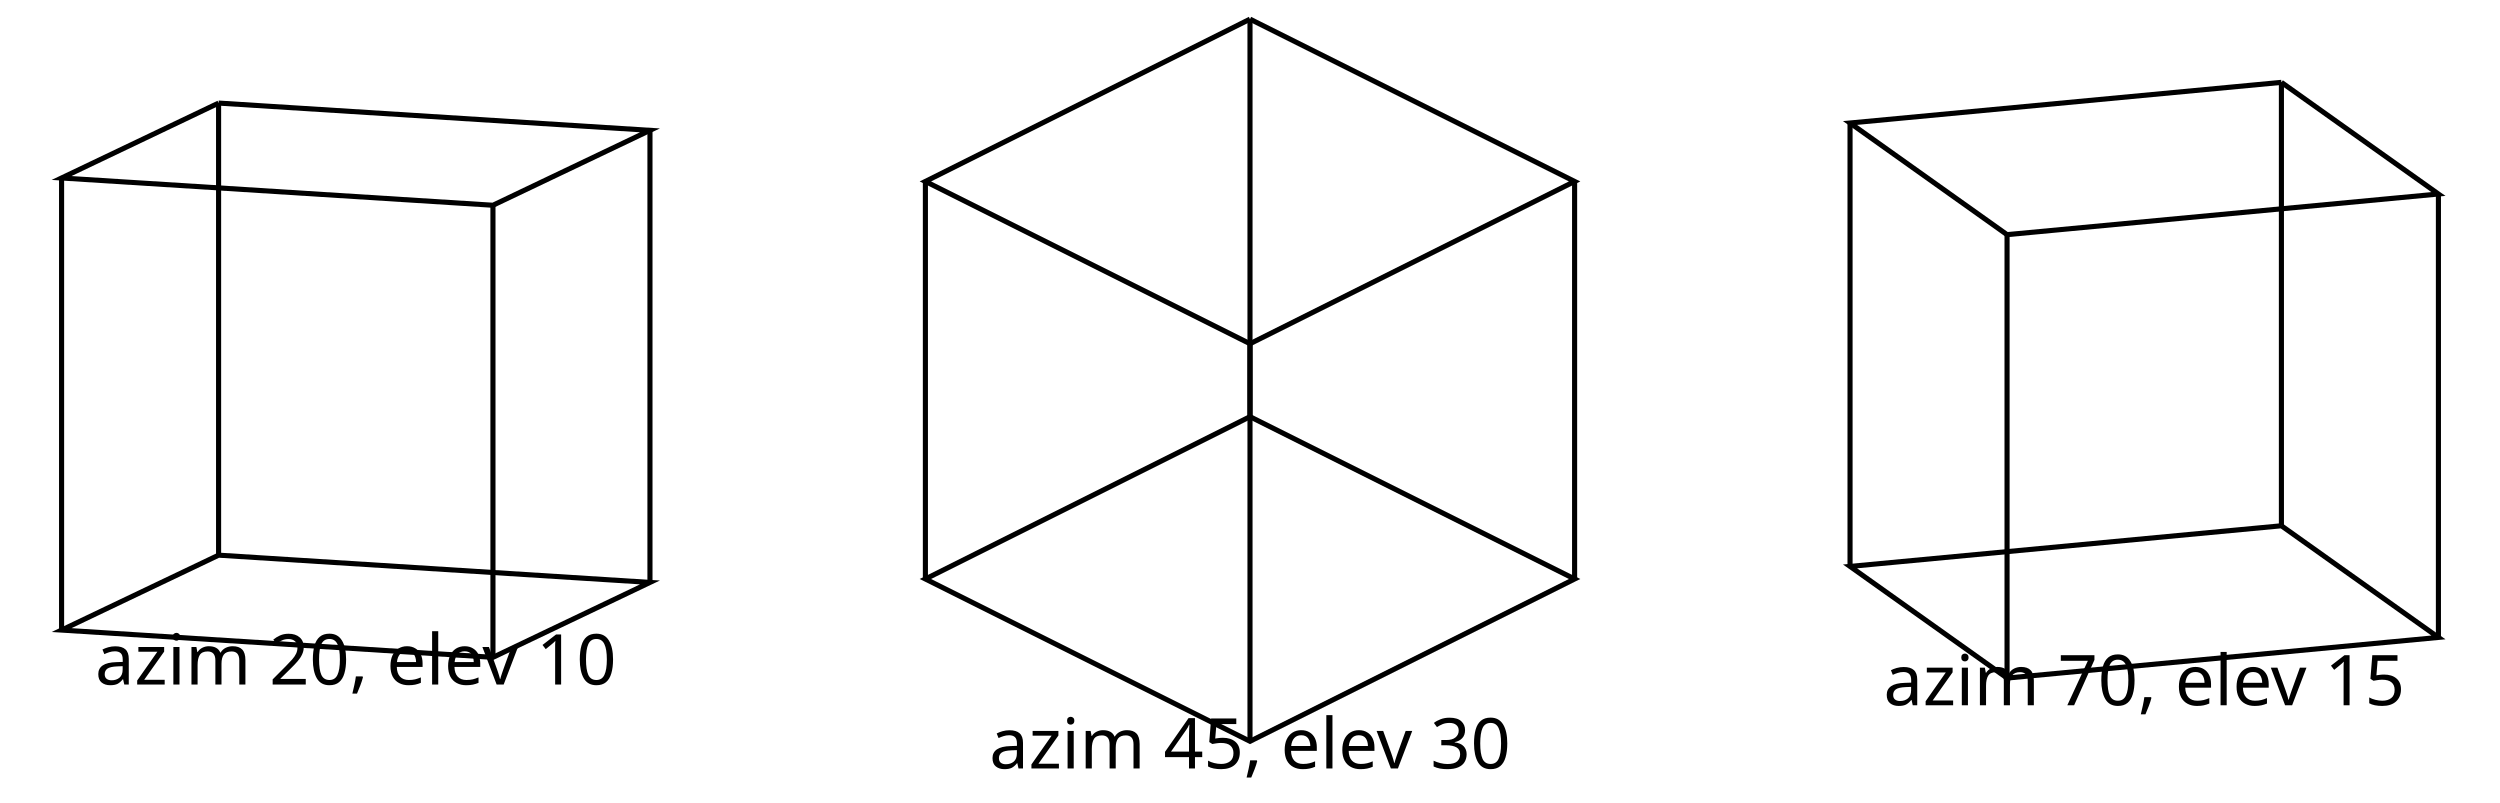
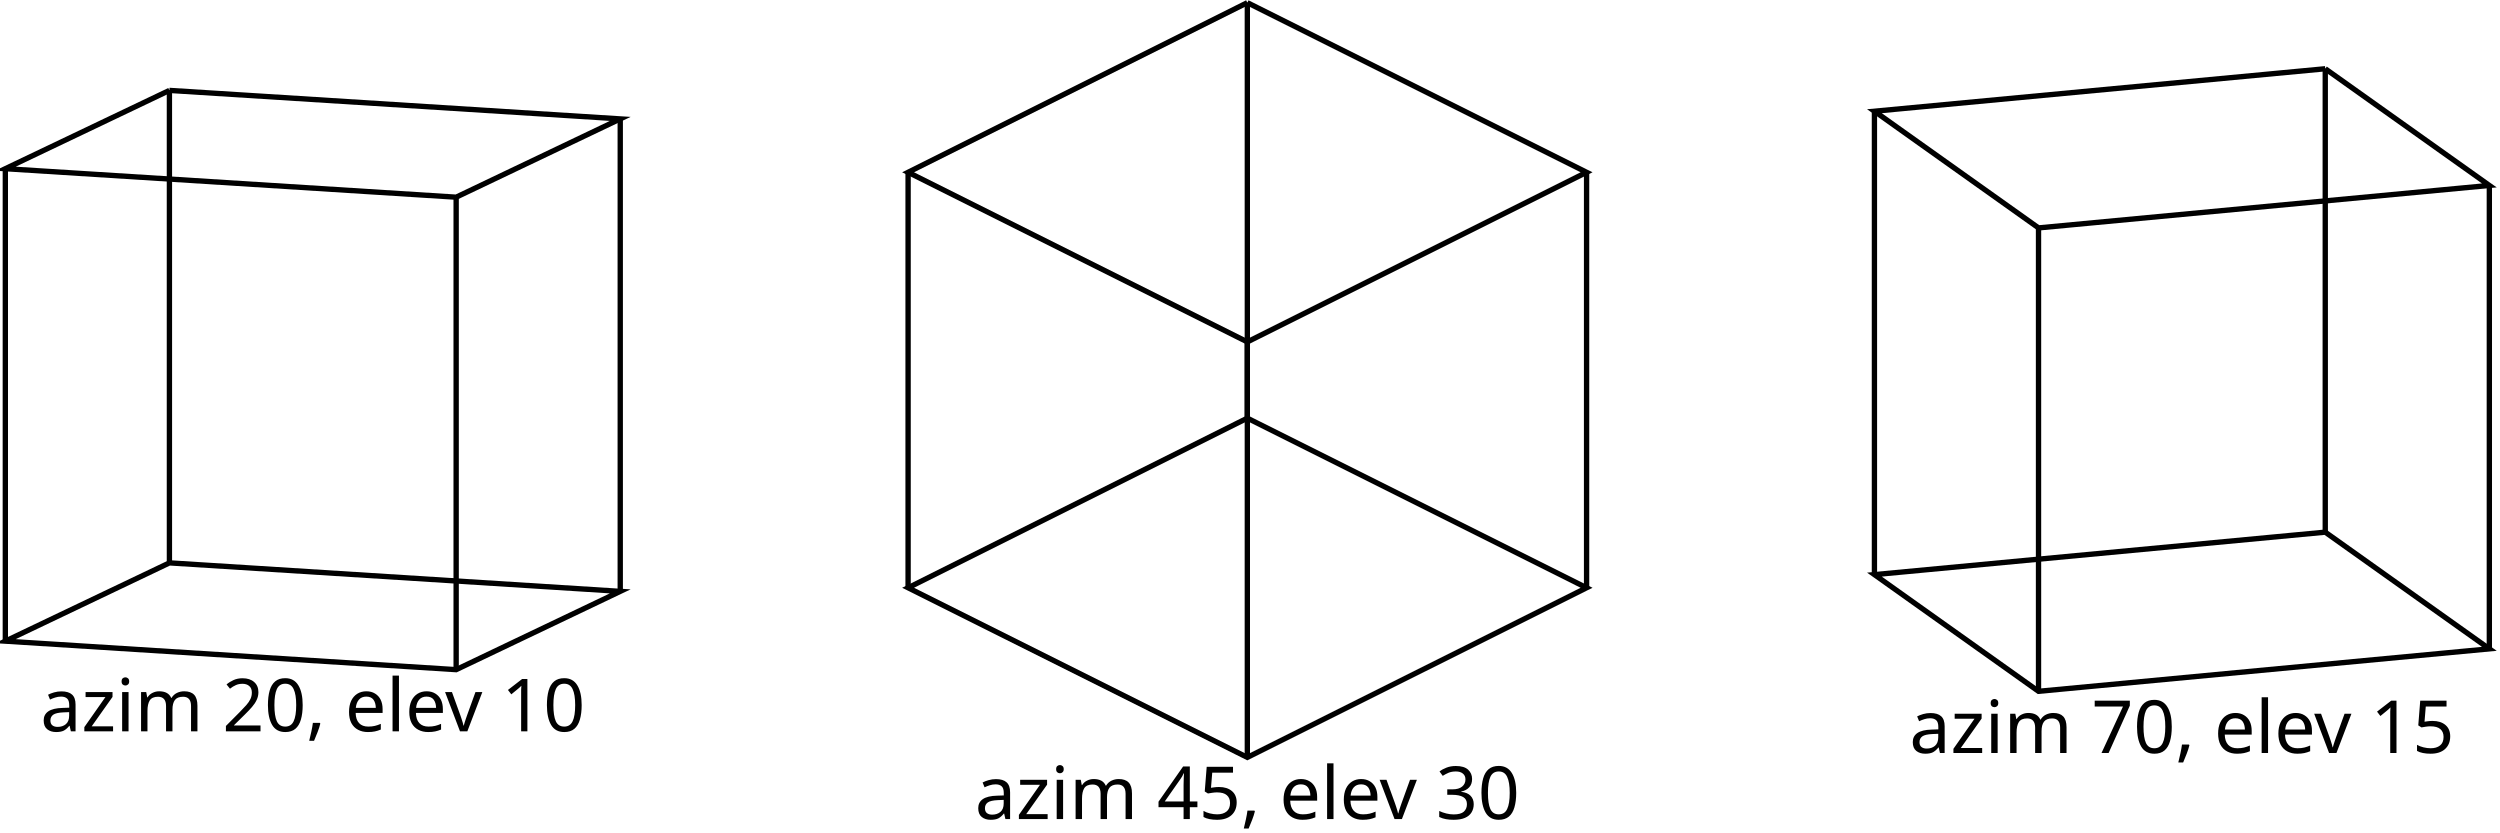
- <svg xmlns="http://www.w3.org/2000/svg" width="522.809" height="167.821" viewBox="0 0 522.809 167.821" font-family="sans-serif" font-size="14.667">
+ <svg xmlns="http://www.w3.org/2000/svg" width="500.253" height="166.567" viewBox="0 0 500.253 166.567" font-family="sans-serif" font-size="14.667" fill="none">
  <g id="s0">
-     <polyline points="45.712,116.098 12.878,131.763 103.088,137.464 135.922,121.799 45.712,116.098" fill="none" stroke="black" stroke-width="1.067" />
+     <polyline points="33.901,112.631 1.067,128.296 91.277,133.998 124.111,118.333 33.901,112.631" fill="none" stroke="black" stroke-width="1.067" />
  </g>
  <g id="s1">
-     <polyline points="45.712,21.556 12.878,37.221 103.088,42.923 135.922,27.258 45.712,21.556" fill="none" stroke="black" stroke-width="1.067" />
+     <polyline points="33.901,18.09 1.067,33.755 91.277,39.456 124.111,23.791 33.901,18.09" fill="none" stroke="black" stroke-width="1.067" />
  </g>
  <g id="s2">
-     <polyline points="45.712,116.098 45.712,21.556" fill="none" stroke="black" stroke-width="1.067" />
+     <line x1="33.901" y1="112.631" x2="33.901" y2="18.09" stroke="black" stroke-width="1.067" />
  </g>
  <g id="s3">
-     <polyline points="12.878,131.763 12.878,37.221" fill="none" stroke="black" stroke-width="1.067" />
+     <line x1="1.067" y1="128.296" x2="1.067" y2="33.755" stroke="black" stroke-width="1.067" />
  </g>
  <g id="s4">
-     <polyline points="103.088,137.464 103.088,42.923" fill="none" stroke="black" stroke-width="1.067" />
+     <line x1="91.277" y1="133.998" x2="91.277" y2="39.456" stroke="black" stroke-width="1.067" />
  </g>
  <g id="s5">
-     <polyline points="135.922,121.799 135.922,27.258" fill="none" stroke="black" stroke-width="1.067" />
+     <line x1="124.111" y1="118.333" x2="124.111" y2="23.791" stroke="black" stroke-width="1.067" />
  </g>
  <g id="s6">
-     <polyline points="261.404,87.138 193.522,121.08 261.404,155.021 329.287,121.08 261.404,87.138" fill="none" stroke="black" stroke-width="1.067" />
+     <polyline points="249.593,83.672 181.711,117.613 249.593,151.554 317.476,117.613 249.593,83.672" fill="none" stroke="black" stroke-width="1.067" />
  </g>
  <g id="s7">
-     <polyline points="261.404,4 193.522,37.941 261.404,71.882 329.287,37.941 261.404,4" fill="none" stroke="black" stroke-width="1.067" />
+     <polyline points="249.593,0.533 181.711,34.474 249.593,68.416 317.476,34.474 249.593,0.533" fill="none" stroke="black" stroke-width="1.067" />
  </g>
  <g id="s8">
-     <polyline points="261.404,87.138 261.404,4" fill="none" stroke="black" stroke-width="1.067" />
+     <line x1="249.593" y1="83.672" x2="249.593" y2="0.533" stroke="black" stroke-width="1.067" />
  </g>
  <g id="s9">
-     <polyline points="193.522,121.08 193.522,37.941" fill="none" stroke="black" stroke-width="1.067" />
+     <line x1="181.711" y1="117.613" x2="181.711" y2="34.474" stroke="black" stroke-width="1.067" />
  </g>
  <g id="s10">
-     <polyline points="261.404,155.021 261.404,71.882" fill="none" stroke="black" stroke-width="1.067" />
+     <line x1="249.593" y1="151.554" x2="249.593" y2="68.416" stroke="black" stroke-width="1.067" />
  </g>
  <g id="s11">
-     <polyline points="329.287,121.08 329.287,37.941" fill="none" stroke="black" stroke-width="1.067" />
+     <line x1="317.476" y1="117.613" x2="317.476" y2="34.474" stroke="black" stroke-width="1.067" />
  </g>
  <g id="s12">
-     <polyline points="477.097,109.952 386.887,118.45 419.721,141.798 509.931,133.3 477.097,109.952" fill="none" stroke="black" stroke-width="1.067" />
+     <polyline points="465.286,106.485 375.076,114.983 407.91,138.331 498.12,129.833 465.286,106.485" fill="none" stroke="black" stroke-width="1.067" />
  </g>
  <g id="s13">
-     <polyline points="477.097,17.223 386.887,25.721 419.721,49.069 509.931,40.571 477.097,17.223" fill="none" stroke="black" stroke-width="1.067" />
+     <polyline points="465.286,13.756 375.076,22.254 407.91,45.602 498.12,37.104 465.286,13.756" fill="none" stroke="black" stroke-width="1.067" />
  </g>
  <g id="s14">
-     <polyline points="477.097,109.952 477.097,17.223" fill="none" stroke="black" stroke-width="1.067" />
+     <line x1="465.286" y1="106.485" x2="465.286" y2="13.756" stroke="black" stroke-width="1.067" />
  </g>
  <g id="s15">
-     <polyline points="386.887,118.45 386.887,25.721" fill="none" stroke="black" stroke-width="1.067" />
+     <line x1="375.076" y1="114.983" x2="375.076" y2="22.254" stroke="black" stroke-width="1.067" />
  </g>
  <g id="s16">
-     <polyline points="419.721,141.798 419.721,49.069" fill="none" stroke="black" stroke-width="1.067" />
+     <line x1="407.91" y1="138.331" x2="407.91" y2="45.602" stroke="black" stroke-width="1.067" />
  </g>
  <g id="s17">
-     <polyline points="509.931,133.3 509.931,40.571" fill="none" stroke="black" stroke-width="1.067" />
+     <line x1="498.12" y1="129.833" x2="498.12" y2="37.104" stroke="black" stroke-width="1.067" />
  </g>
  <g id="s18">
-     <text x="74.4" y="137.464" text-anchor="middle" dominant-baseline="central">azim 20, elev 10</text>
+     <text font-size="11pt" stroke-width="0.267" fill="black" x="62.589" y="146.344" text-anchor="middle">azim 20, elev 10</text>
  </g>
  <g id="s19">
-     <text x="261.404" y="155.021" text-anchor="middle" dominant-baseline="central">azim 45, elev 30</text>
+     <text font-size="11pt" stroke-width="0.267" fill="black" x="249.593" y="163.901" text-anchor="middle">azim 45, elev 30</text>
  </g>
  <g id="s20">
-     <text x="448.409" y="141.798" text-anchor="middle" dominant-baseline="central">azim 70, elev 15</text>
+     <text font-size="11pt" stroke-width="0.267" fill="black" x="436.598" y="150.678" text-anchor="middle">azim 70, elev 15</text>
  </g>
</svg>
